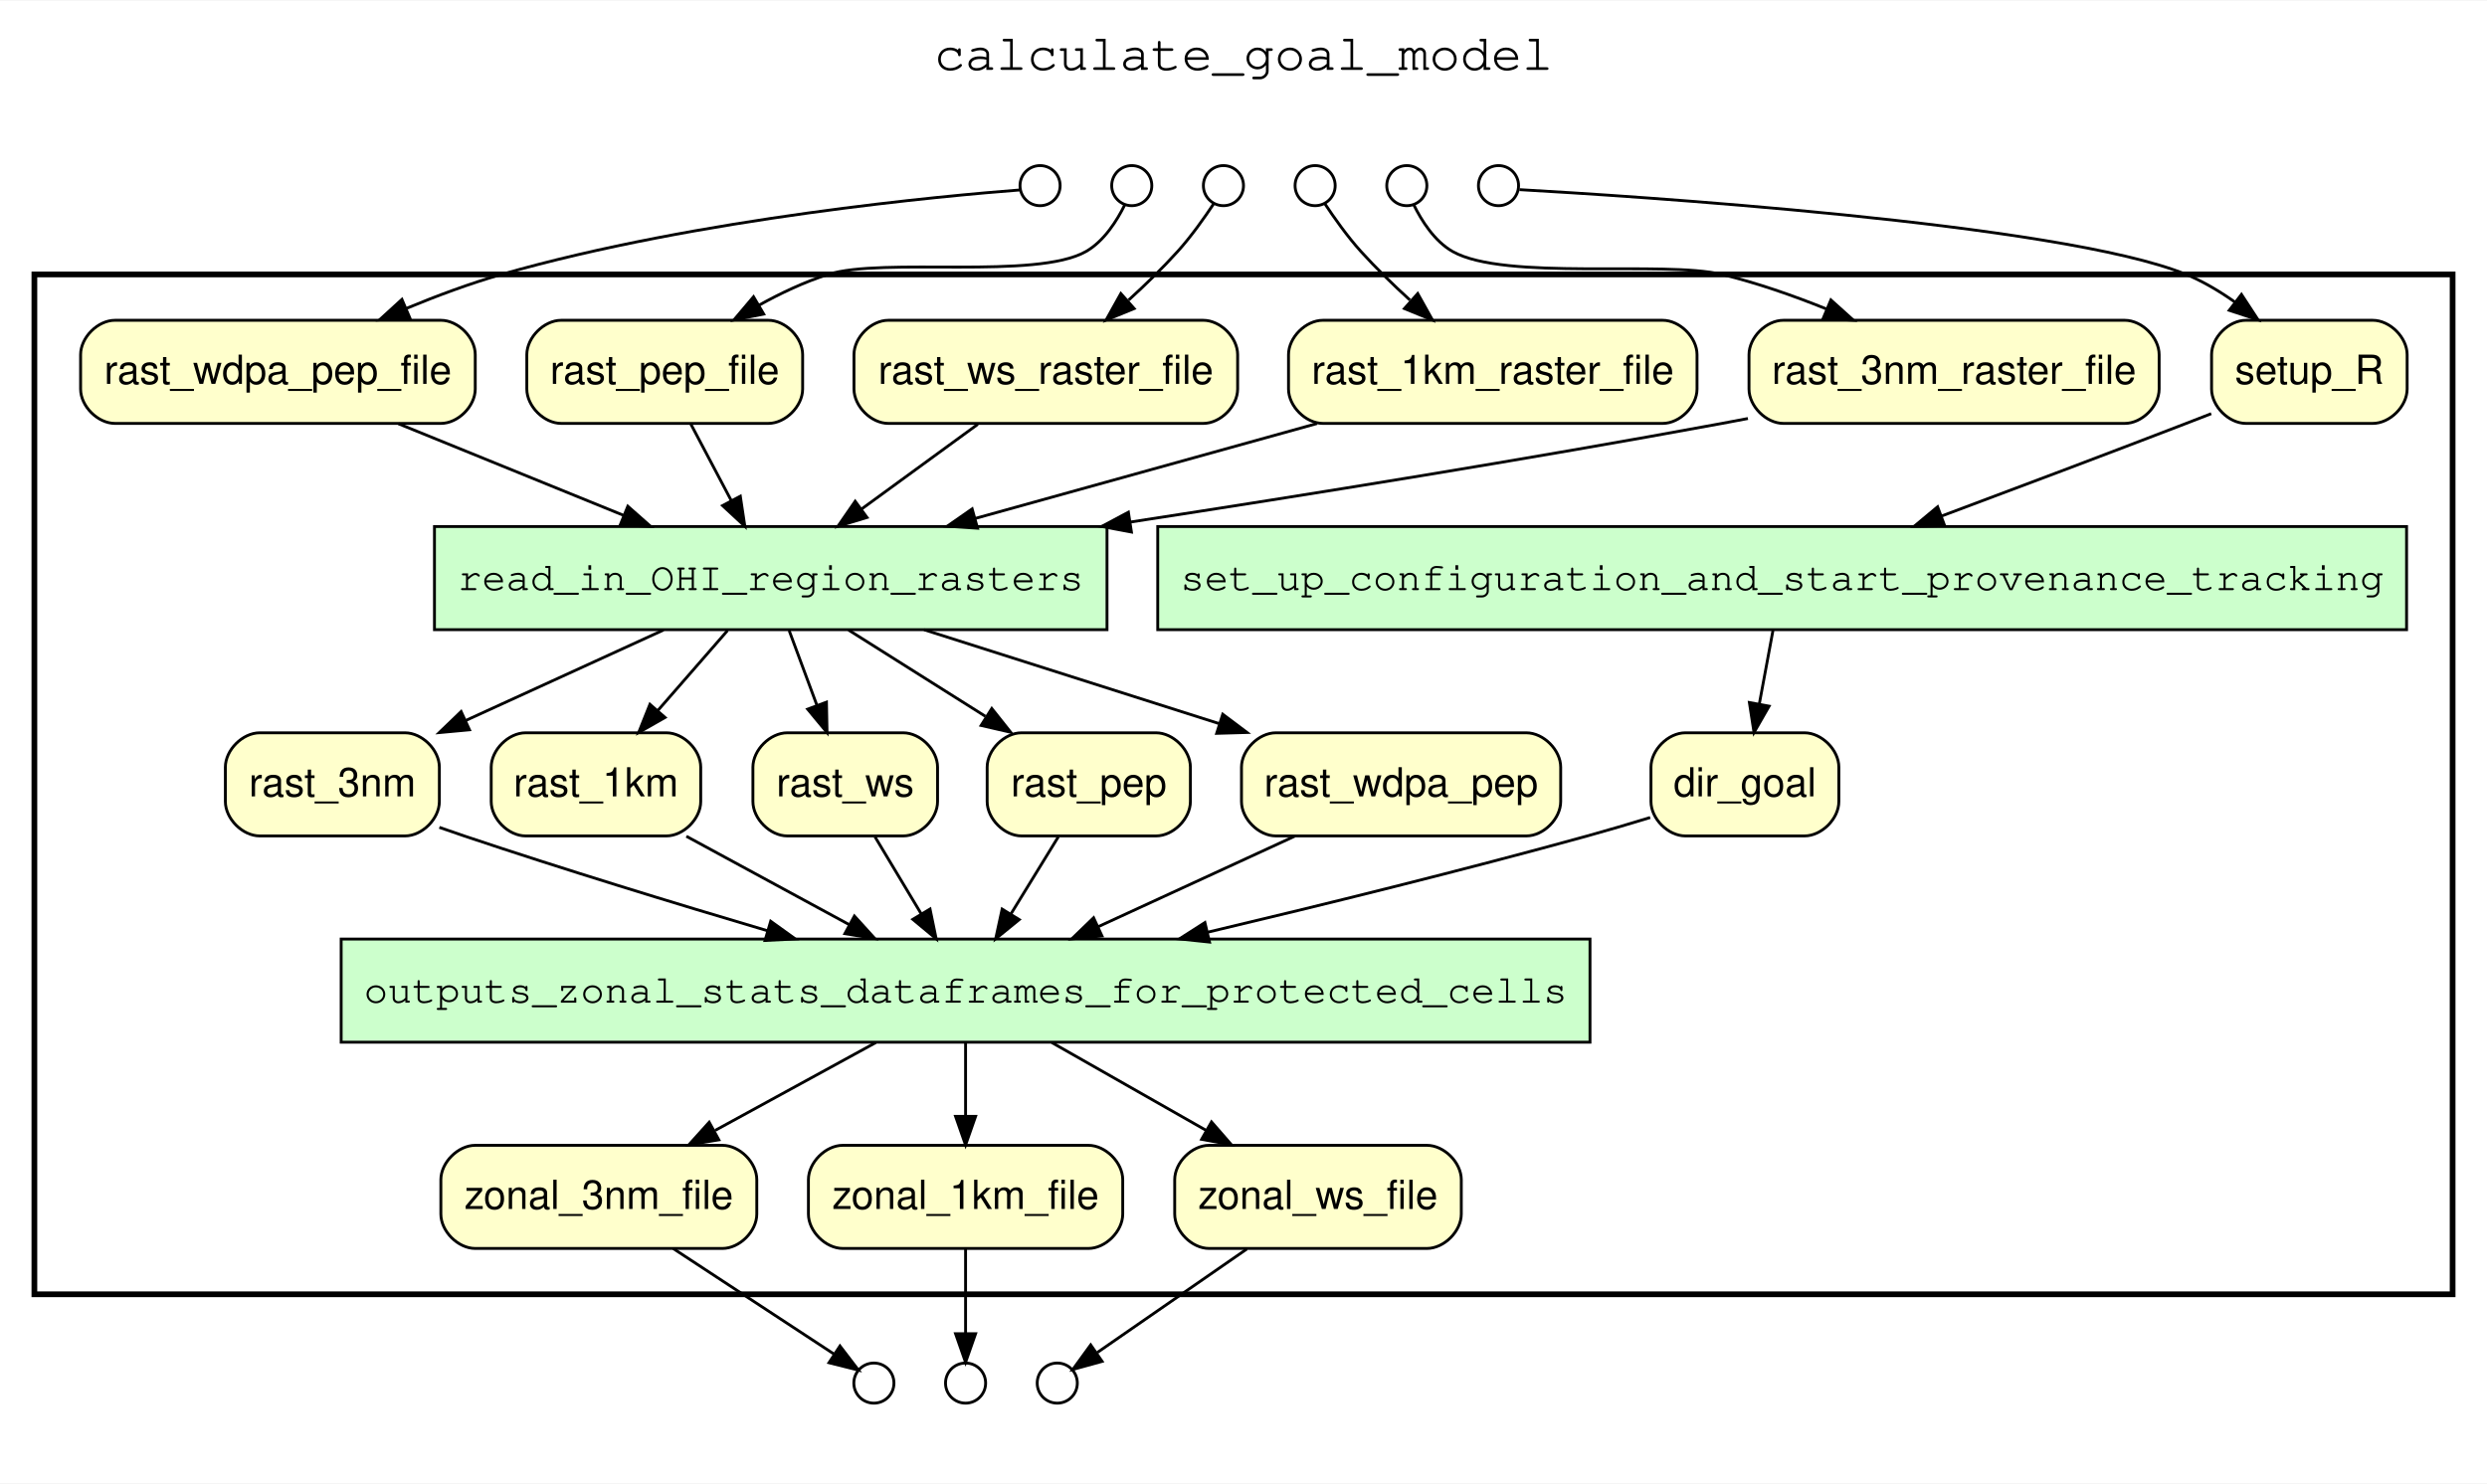
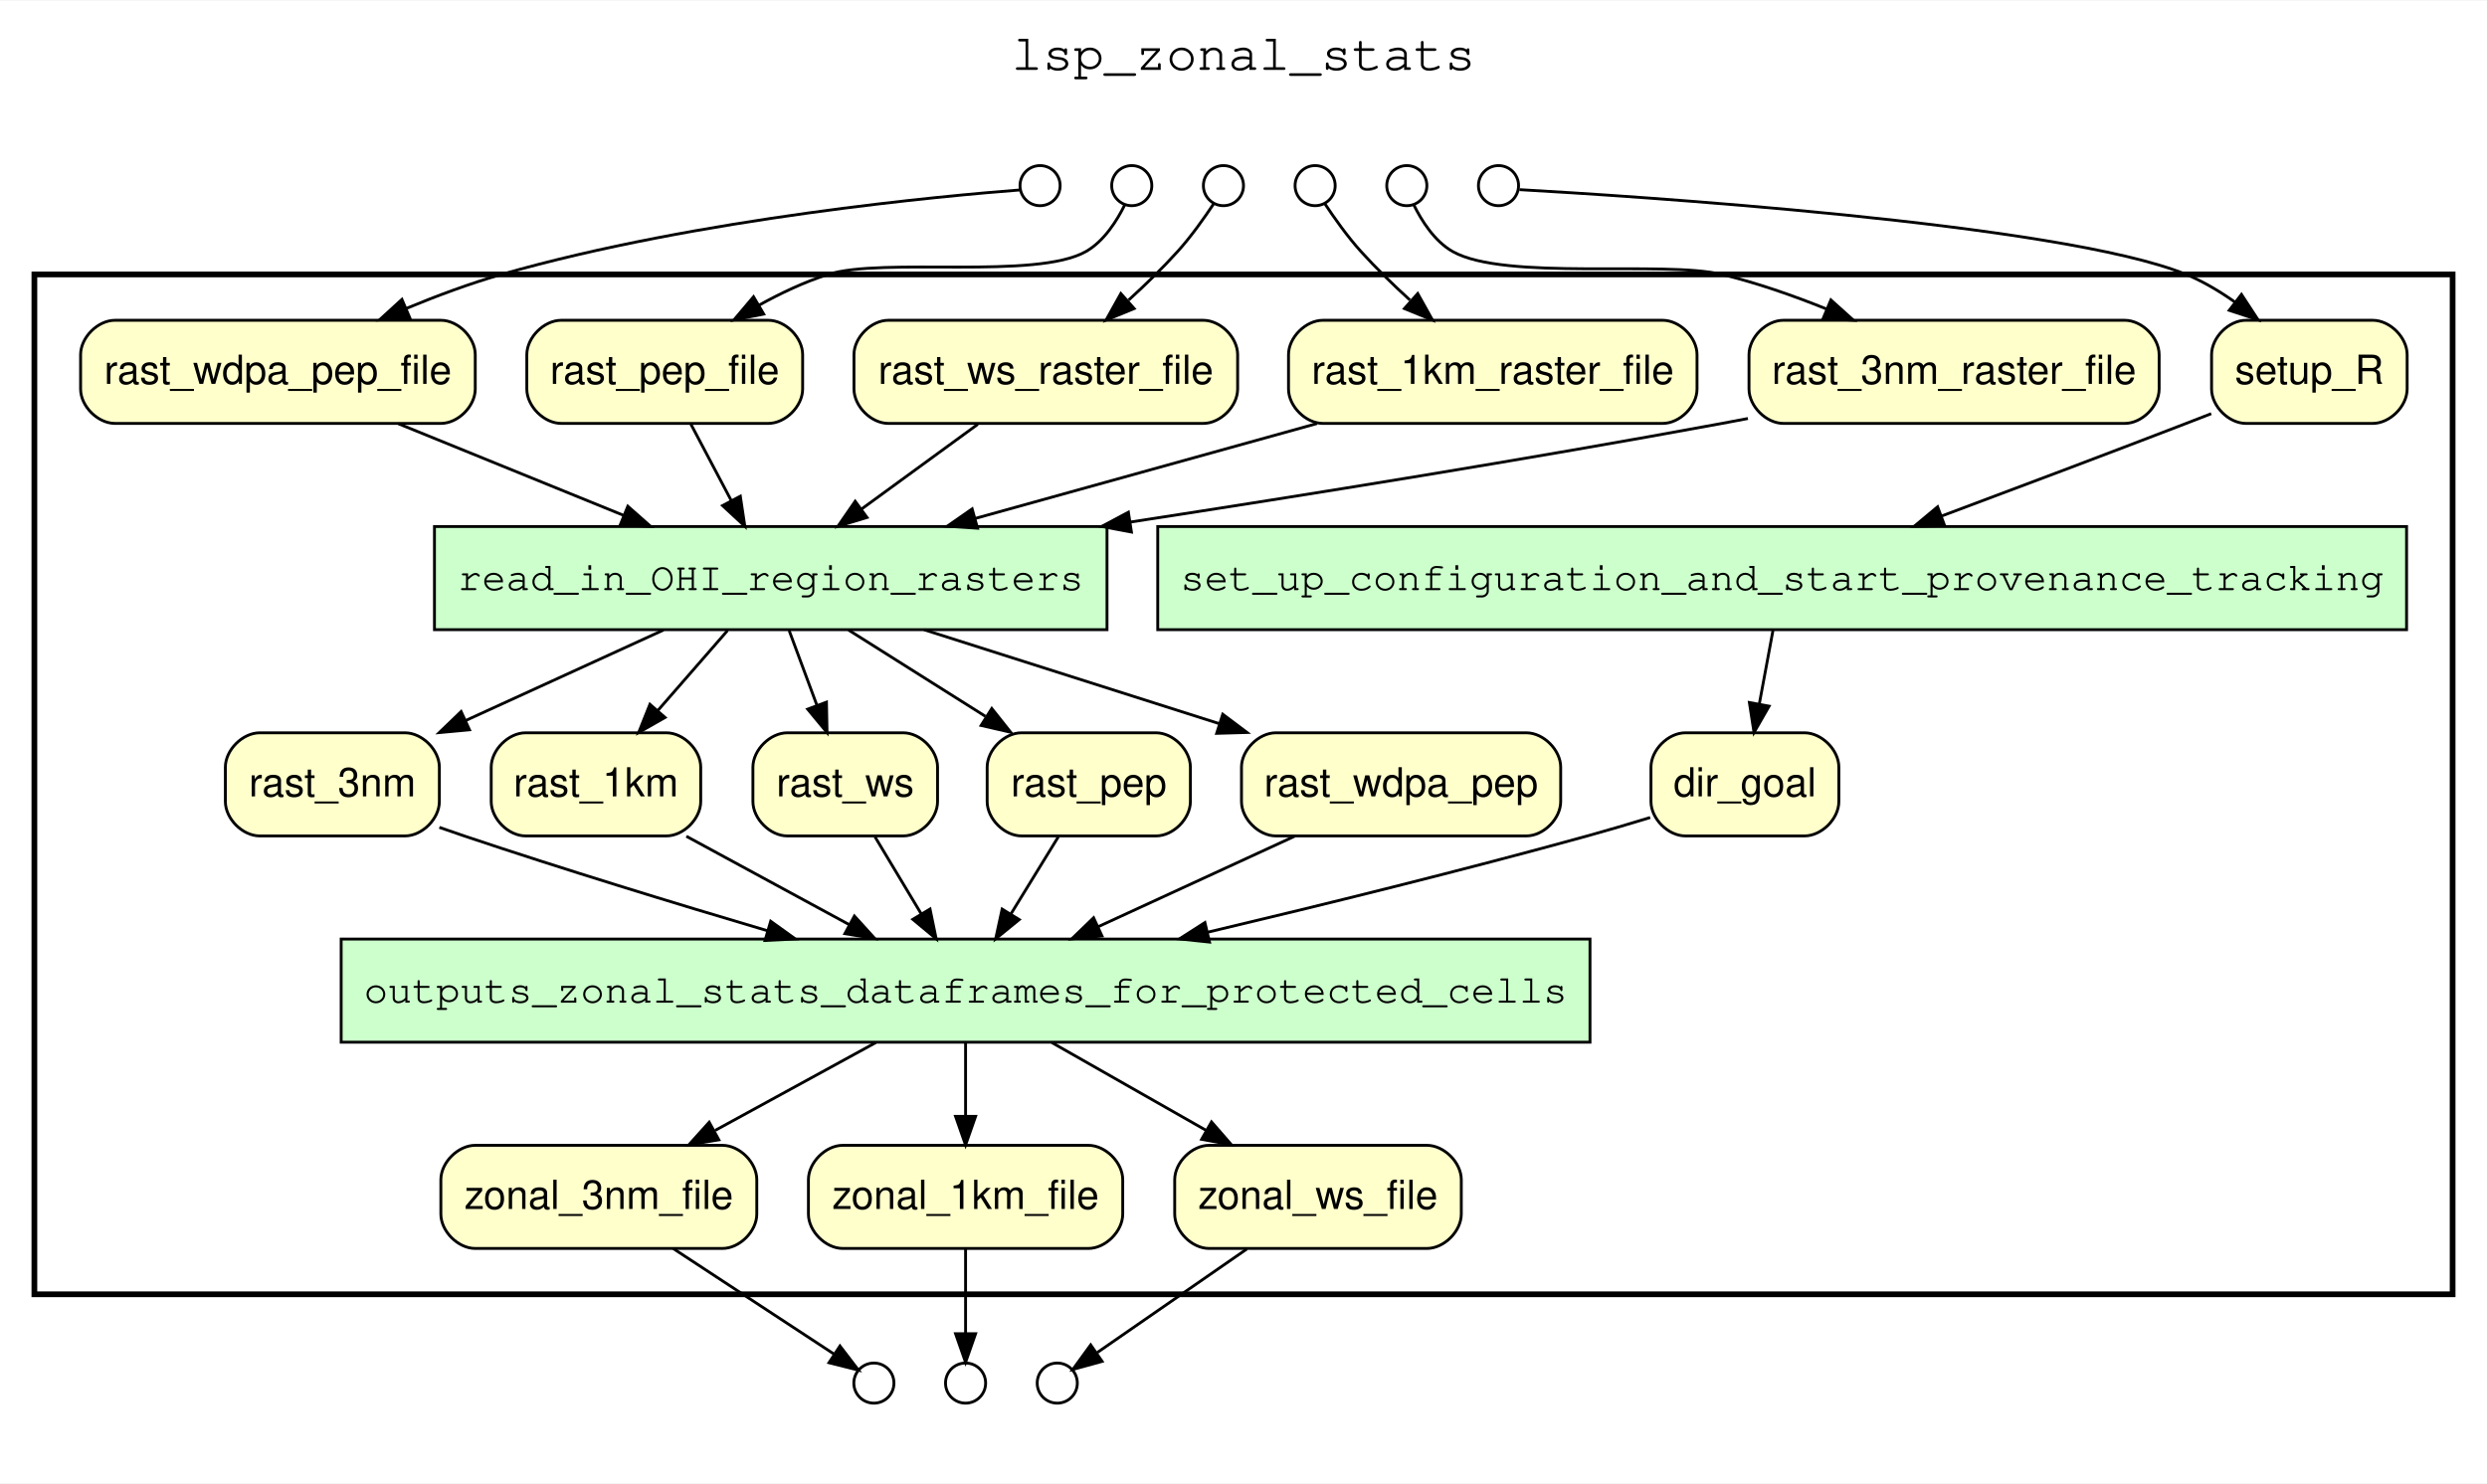
<svg xmlns="http://www.w3.org/2000/svg" width="868pt" height="518pt" viewBox="0.00 0.00 868.00 517.60">
  <g id="graph0" class="graph" transform="scale(1 1) rotate(0) translate(4 513.6)">
    <polygon fill="white" stroke="none" points="-4,4 -4,-513.6 864,-513.6 864,4 -4,4" />
-     <text text-anchor="middle" x="430" y="-489.4" font-family="Courier,monospace" font-size="18.00">calculate_goal_model</text>
+     <text text-anchor="middle" x="430" y="-489.4" font-family="Courier,monospace" font-size="18.00">lsp_zonal_stats</text>
    <g id="clust1" class="cluster">
      <polygon fill="none" stroke="black" stroke-width="2" points="8,-62 8,-418 852,-418 852,-62 8,-62" />
    </g>
    <g id="clust2" class="cluster">
      <polygon fill="none" stroke="white" stroke-width="2" points="16,-70 16,-410 844,-410 844,-70 16,-70" />
    </g>
    <g id="clust3" class="cluster">
      <polygon fill="none" stroke="white" stroke-width="2" points="336,-426 336,-472 542,-472 542,-426 336,-426" />
    </g>
    <g id="clust4" class="cluster">
      <polygon fill="none" stroke="white" stroke-width="2" points="344,-434 344,-464 534,-464 534,-434 344,-434" />
    </g>
    <g id="clust5" class="cluster">
      <polygon fill="none" stroke="white" stroke-width="2" points="278,-8 278,-54 388,-54 388,-8 278,-8" />
    </g>
    <g id="clust6" class="cluster">
      <polygon fill="none" stroke="white" stroke-width="2" points="286,-16 286,-46 380,-46 380,-16 286,-16" />
    </g>
    <g id="node1" class="node">
      <polygon fill="#ccffcc" stroke="black" points="835.93,-330 400.07,-330 400.07,-294 835.93,-294 835.93,-330" />
      <text text-anchor="middle" x="618" y="-307.8" font-family="Courier,monospace" font-size="14.00">set_up_configuration_and_start_provenance_tracking</text>
    </g>
    <g id="node5" class="node">
      <path fill="#ffffcc" stroke="black" d="M625.787,-258C625.787,-258 584.213,-258 584.213,-258 578.213,-258 572.213,-252 572.213,-246 572.213,-246 572.213,-234 572.213,-234 572.213,-228 578.213,-222 584.213,-222 584.213,-222 625.787,-222 625.787,-222 631.787,-222 637.787,-228 637.787,-234 637.787,-234 637.787,-246 637.787,-246 637.787,-252 631.787,-258 625.787,-258" />
      <text text-anchor="middle" x="605" y="-235.8" font-family="Helvetica,sans-Serif" font-size="14.00">dir_goal</text>
    </g>
    <g id="edge13" class="edge">
      <path fill="none" stroke="black" d="M614.787,-293.697C613.354,-285.983 611.632,-276.712 610.035,-268.112" />
      <polygon fill="black" stroke="black" points="613.444,-267.297 608.177,-258.104 606.561,-268.575 613.444,-267.297" />
    </g>
    <g id="node2" class="node">
      <polygon fill="#ccffcc" stroke="black" points="382.364,-330 147.636,-330 147.636,-294 382.364,-294 382.364,-330" />
      <text text-anchor="middle" x="265" y="-307.8" font-family="Courier,monospace" font-size="14.00">read_in_OHI_region_rasters</text>
    </g>
    <g id="node11" class="node">
      <path fill="#ffffcc" stroke="black" d="M137.343,-258C137.343,-258 86.657,-258 86.657,-258 80.657,-258 74.657,-252 74.657,-246 74.657,-246 74.657,-234 74.657,-234 74.657,-228 80.657,-222 86.657,-222 86.657,-222 137.343,-222 137.343,-222 143.343,-222 149.343,-228 149.343,-234 149.343,-234 149.343,-246 149.343,-246 149.343,-252 143.343,-258 137.343,-258" />
      <text text-anchor="middle" x="112" y="-235.8" font-family="Helvetica,sans-Serif" font-size="14.00">rast_3nm</text>
    </g>
    <g id="edge14" class="edge">
      <path fill="none" stroke="black" d="M227.572,-293.876C206.749,-284.349 180.646,-272.407 158.519,-262.283" />
      <polygon fill="black" stroke="black" points="159.856,-259.046 149.306,-258.068 156.944,-265.411 159.856,-259.046" />
    </g>
    <g id="node12" class="node">
      <path fill="#ffffcc" stroke="black" d="M228.561,-258C228.561,-258 179.439,-258 179.439,-258 173.439,-258 167.439,-252 167.439,-246 167.439,-246 167.439,-234 167.439,-234 167.439,-228 173.439,-222 179.439,-222 179.439,-222 228.561,-222 228.561,-222 234.561,-222 240.561,-228 240.561,-234 240.561,-234 240.561,-246 240.561,-246 240.561,-252 234.561,-258 228.561,-258" />
      <text text-anchor="middle" x="204" y="-235.8" font-family="Helvetica,sans-Serif" font-size="14.00">rast_1km</text>
    </g>
    <g id="edge15" class="edge">
      <path fill="none" stroke="black" d="M249.921,-293.697C242.608,-285.305 233.69,-275.07 225.665,-265.861" />
      <polygon fill="black" stroke="black" points="228.114,-263.344 218.905,-258.104 222.836,-267.943 228.114,-263.344" />
    </g>
    <g id="node13" class="node">
      <path fill="#ffffcc" stroke="black" d="M311.223,-258C311.223,-258 270.777,-258 270.777,-258 264.777,-258 258.777,-252 258.777,-246 258.777,-246 258.777,-234 258.777,-234 258.777,-228 264.777,-222 270.777,-222 270.777,-222 311.223,-222 311.223,-222 317.223,-222 323.223,-228 323.223,-234 323.223,-234 323.223,-246 323.223,-246 323.223,-252 317.223,-258 311.223,-258" />
      <text text-anchor="middle" x="291" y="-235.8" font-family="Helvetica,sans-Serif" font-size="14.00">rast_ws</text>
    </g>
    <g id="edge16" class="edge">
      <path fill="none" stroke="black" d="M271.427,-293.697C274.355,-285.813 277.887,-276.304 281.14,-267.546" />
      <polygon fill="black" stroke="black" points="284.446,-268.697 284.647,-258.104 277.884,-266.26 284.446,-268.697" />
    </g>
    <g id="node14" class="node">
      <path fill="#ffffcc" stroke="black" d="M399.466,-258C399.466,-258 352.534,-258 352.534,-258 346.534,-258 340.534,-252 340.534,-246 340.534,-246 340.534,-234 340.534,-234 340.534,-228 346.534,-222 352.534,-222 352.534,-222 399.466,-222 399.466,-222 405.466,-222 411.466,-228 411.466,-234 411.466,-234 411.466,-246 411.466,-246 411.466,-252 405.466,-258 399.466,-258" />
      <text text-anchor="middle" x="376" y="-235.8" font-family="Helvetica,sans-Serif" font-size="14.00">rast_pep</text>
    </g>
    <g id="edge17" class="edge">
      <path fill="none" stroke="black" d="M292.154,-293.876C306.533,-284.808 324.381,-273.552 339.91,-263.759" />
      <polygon fill="black" stroke="black" points="342.15,-266.484 348.742,-258.19 338.416,-260.564 342.15,-266.484" />
    </g>
    <g id="node15" class="node">
      <path fill="#ffffcc" stroke="black" d="M528.702,-258C528.702,-258 441.298,-258 441.298,-258 435.298,-258 429.298,-252 429.298,-246 429.298,-246 429.298,-234 429.298,-234 429.298,-228 435.298,-222 441.298,-222 441.298,-222 528.702,-222 528.702,-222 534.702,-222 540.702,-228 540.702,-234 540.702,-234 540.702,-246 540.702,-246 540.702,-252 534.702,-258 528.702,-258" />
      <text text-anchor="middle" x="485" y="-235.8" font-family="Helvetica,sans-Serif" font-size="14.00">rast_wdpa_pep</text>
    </g>
    <g id="edge18" class="edge">
      <path fill="none" stroke="black" d="M318.537,-293.966C349.543,-284.1 388.761,-271.622 421.341,-261.255" />
      <polygon fill="black" stroke="black" points="422.755,-264.478 431.223,-258.111 420.633,-257.808 422.755,-264.478" />
    </g>
    <g id="node3" class="node">
      <polygon fill="#ccffcc" stroke="black" points="550.93,-186 115.07,-186 115.07,-150 550.93,-150 550.93,-186" />
      <text text-anchor="middle" x="333" y="-163.8" font-family="Courier,monospace" font-size="14.00">outputs_zonal_stats_dataframes_for_protected_cells</text>
    </g>
    <g id="node16" class="node">
      <path fill="#ffffcc" stroke="black" d="M248.132,-114C248.132,-114 161.868,-114 161.868,-114 155.868,-114 149.868,-108 149.868,-102 149.868,-102 149.868,-90 149.868,-90 149.868,-84 155.868,-78 161.868,-78 161.868,-78 248.132,-78 248.132,-78 254.132,-78 260.132,-84 260.132,-90 260.132,-90 260.132,-102 260.132,-102 260.132,-108 254.132,-114 248.132,-114" />
      <text text-anchor="middle" x="205" y="-91.8" font-family="Helvetica,sans-Serif" font-size="14.00">zonal_3nm_file</text>
    </g>
    <g id="edge19" class="edge">
      <path fill="none" stroke="black" d="M301.688,-149.876C284.797,-140.639 263.753,-129.131 245.615,-119.212" />
      <polygon fill="black" stroke="black" points="246.886,-115.917 236.433,-114.19 243.527,-122.059 246.886,-115.917" />
    </g>
    <g id="node17" class="node">
      <path fill="#ffffcc" stroke="black" d="M375.85,-114C375.85,-114 290.15,-114 290.15,-114 284.15,-114 278.15,-108 278.15,-102 278.15,-102 278.15,-90 278.15,-90 278.15,-84 284.15,-78 290.15,-78 290.15,-78 375.85,-78 375.85,-78 381.85,-78 387.85,-84 387.85,-90 387.85,-90 387.85,-102 387.85,-102 387.85,-108 381.85,-114 375.85,-114" />
      <text text-anchor="middle" x="333" y="-91.8" font-family="Helvetica,sans-Serif" font-size="14.00">zonal_1km_file</text>
    </g>
    <g id="edge20" class="edge">
      <path fill="none" stroke="black" d="M333,-149.697C333,-141.983 333,-132.712 333,-124.112" />
      <polygon fill="black" stroke="black" points="336.5,-124.104 333,-114.104 329.5,-124.104 336.5,-124.104" />
    </g>
    <g id="node18" class="node">
      <path fill="#ffffcc" stroke="black" d="M494.013,-114C494.013,-114 417.987,-114 417.987,-114 411.987,-114 405.987,-108 405.987,-102 405.987,-102 405.987,-90 405.987,-90 405.987,-84 411.987,-78 417.987,-78 417.987,-78 494.013,-78 494.013,-78 500.013,-78 506.013,-84 506.013,-90 506.013,-90 506.013,-102 506.013,-102 506.013,-108 500.013,-114 494.013,-114" />
      <text text-anchor="middle" x="456" y="-91.8" font-family="Helvetica,sans-Serif" font-size="14.00">zonal_ws_file</text>
    </g>
    <g id="edge21" class="edge">
      <path fill="none" stroke="black" d="M363.089,-149.876C379.32,-140.639 399.542,-129.131 416.971,-119.212" />
      <polygon fill="black" stroke="black" points="418.835,-122.178 425.795,-114.19 415.373,-116.094 418.835,-122.178" />
    </g>
    <g id="node4" class="node">
      <path fill="#ffffcc" stroke="black" d="M824.128,-402C824.128,-402 779.872,-402 779.872,-402 773.872,-402 767.872,-396 767.872,-390 767.872,-390 767.872,-378 767.872,-378 767.872,-372 773.872,-366 779.872,-366 779.872,-366 824.128,-366 824.128,-366 830.128,-366 836.128,-372 836.128,-378 836.128,-378 836.128,-390 836.128,-390 836.128,-396 830.128,-402 824.128,-402" />
      <text text-anchor="middle" x="802" y="-379.8" font-family="Helvetica,sans-Serif" font-size="14.00">setup_R</text>
    </g>
    <g id="edge1" class="edge">
      <path fill="none" stroke="black" d="M767.753,-369.4C764.795,-368.244 761.846,-367.097 759,-366 730.981,-355.196 699.729,-343.421 673.781,-333.719" />
      <polygon fill="black" stroke="black" points="674.707,-330.329 664.114,-330.109 672.258,-336.887 674.707,-330.329" />
    </g>
    <g id="edge2" class="edge">
      <path fill="none" stroke="black" d="M571.939,-228.428C564.732,-226.222 557.129,-223.97 550,-222 506.489,-209.974 457.683,-197.927 417.392,-188.364" />
      <polygon fill="black" stroke="black" points="418.144,-184.945 407.607,-186.05 416.533,-191.757 418.144,-184.945" />
    </g>
    <g id="node6" class="node">
      <path fill="#ffffcc" stroke="black" d="M737.571,-402C737.571,-402 618.429,-402 618.429,-402 612.429,-402 606.429,-396 606.429,-390 606.429,-390 606.429,-378 606.429,-378 606.429,-372 612.429,-366 618.429,-366 618.429,-366 737.571,-366 737.571,-366 743.571,-366 749.571,-372 749.571,-378 749.571,-378 749.571,-390 749.571,-390 749.571,-396 743.571,-402 737.571,-402" />
      <text text-anchor="middle" x="678" y="-379.8" font-family="Helvetica,sans-Serif" font-size="14.00">rast_3nm_raster_file</text>
    </g>
    <g id="edge3" class="edge">
      <path fill="none" stroke="black" d="M606.047,-367.71C602.993,-367.12 599.967,-366.548 597,-366 529.036,-353.451 452.916,-341.172 390.725,-331.598" />
      <polygon fill="black" stroke="black" points="390.887,-328.082 380.472,-330.024 389.825,-335.001 390.887,-328.082" />
    </g>
    <g id="node7" class="node">
      <path fill="#ffffcc" stroke="black" d="M576.288,-402C576.288,-402 457.712,-402 457.712,-402 451.712,-402 445.712,-396 445.712,-390 445.712,-390 445.712,-378 445.712,-378 445.712,-372 451.712,-366 457.712,-366 457.712,-366 576.288,-366 576.288,-366 582.288,-366 588.288,-372 588.288,-378 588.288,-378 588.288,-390 588.288,-390 588.288,-396 582.288,-402 576.288,-402" />
      <text text-anchor="middle" x="517" y="-379.8" font-family="Helvetica,sans-Serif" font-size="14.00">rast_1km_raster_file</text>
    </g>
    <g id="edge4" class="edge">
      <path fill="none" stroke="black" d="M455.676,-365.966C419.701,-355.972 374.074,-343.298 336.474,-332.854" />
      <polygon fill="black" stroke="black" points="337.171,-329.415 326.599,-330.111 335.297,-336.16 337.171,-329.415" />
    </g>
    <g id="node8" class="node">
      <path fill="#ffffcc" stroke="black" d="M415.952,-402C415.952,-402 306.048,-402 306.048,-402 300.048,-402 294.048,-396 294.048,-390 294.048,-390 294.048,-378 294.048,-378 294.048,-372 300.048,-366 306.048,-366 306.048,-366 415.952,-366 415.952,-366 421.952,-366 427.952,-372 427.952,-378 427.952,-378 427.952,-390 427.952,-390 427.952,-396 421.952,-402 415.952,-402" />
      <text text-anchor="middle" x="361" y="-379.8" font-family="Helvetica,sans-Serif" font-size="14.00">rast_ws_raster_file</text>
    </g>
    <g id="edge5" class="edge">
      <path fill="none" stroke="black" d="M337.27,-365.697C325.063,-356.796 310.015,-345.823 296.816,-336.199" />
      <polygon fill="black" stroke="black" points="298.6,-333.168 288.457,-330.104 294.475,-338.824 298.6,-333.168" />
    </g>
    <g id="node9" class="node">
      <path fill="#ffffcc" stroke="black" d="M264.133,-402C264.133,-402 191.867,-402 191.867,-402 185.867,-402 179.867,-396 179.867,-390 179.867,-390 179.867,-378 179.867,-378 179.867,-372 185.867,-366 191.867,-366 191.867,-366 264.133,-366 264.133,-366 270.133,-366 276.133,-372 276.133,-378 276.133,-378 276.133,-390 276.133,-390 276.133,-396 270.133,-402 264.133,-402" />
      <text text-anchor="middle" x="228" y="-379.8" font-family="Helvetica,sans-Serif" font-size="14.00">rast_pep_file</text>
    </g>
    <g id="edge6" class="edge">
      <path fill="none" stroke="black" d="M237.146,-365.697C241.403,-357.644 246.556,-347.894 251.266,-338.982" />
      <polygon fill="black" stroke="black" points="254.38,-340.581 255.959,-330.104 248.192,-337.31 254.38,-340.581" />
    </g>
    <g id="node10" class="node">
      <path fill="#ffffcc" stroke="black" d="M149.871,-402C149.871,-402 36.129,-402 36.129,-402 30.129,-402 24.129,-396 24.129,-390 24.129,-390 24.129,-378 24.129,-378 24.129,-372 30.129,-366 36.129,-366 36.129,-366 149.871,-366 149.871,-366 155.871,-366 161.871,-372 161.871,-378 161.871,-378 161.871,-390 161.871,-390 161.871,-396 155.871,-402 149.871,-402" />
      <text text-anchor="middle" x="93" y="-379.8" font-family="Helvetica,sans-Serif" font-size="14.00">rast_wdpa_pep_file</text>
    </g>
    <g id="edge7" class="edge">
      <path fill="none" stroke="black" d="M135.076,-365.876C158.798,-356.222 188.616,-344.087 213.701,-333.878" />
      <polygon fill="black" stroke="black" points="215.118,-337.08 223.061,-330.068 212.479,-330.596 215.118,-337.08" />
    </g>
    <g id="edge8" class="edge">
      <path fill="none" stroke="black" d="M149.34,-224.988C152.263,-223.956 155.175,-222.949 158,-222 192.635,-210.367 231.499,-198.481 263.789,-188.922" />
      <polygon fill="black" stroke="black" points="264.986,-192.218 273.588,-186.032 263.006,-185.504 264.986,-192.218" />
    </g>
    <g id="edge9" class="edge">
      <path fill="none" stroke="black" d="M235.557,-221.876C252.658,-212.596 273.982,-201.025 292.319,-191.075" />
      <polygon fill="black" stroke="black" points="294.202,-194.035 301.322,-186.19 290.863,-187.883 294.202,-194.035" />
    </g>
    <g id="edge10" class="edge">
      <path fill="none" stroke="black" d="M301.382,-221.697C306.265,-213.559 312.187,-203.689 317.579,-194.701" />
      <polygon fill="black" stroke="black" points="320.594,-196.48 322.737,-186.104 314.591,-192.879 320.594,-196.48" />
    </g>
    <g id="edge11" class="edge">
      <path fill="none" stroke="black" d="M365.371,-221.697C360.372,-213.559 354.309,-203.689 348.788,-194.701" />
      <polygon fill="black" stroke="black" points="351.723,-192.793 343.507,-186.104 345.759,-196.457 351.723,-192.793" />
    </g>
    <g id="edge12" class="edge">
      <path fill="none" stroke="black" d="M447.817,-221.876C427.13,-212.349 401.198,-200.407 379.215,-190.283" />
      <polygon fill="black" stroke="black" points="380.61,-187.072 370.063,-186.068 377.682,-193.43 380.61,-187.072" />
    </g>
    <g id="node27" class="node">
      <ellipse fill="none" stroke="black" cx="301" cy="-31" rx="7" ry="7" />
    </g>
    <g id="edge30" class="edge">
      <path fill="none" stroke="black" d="M230.979,-77.951C249.026,-66.108 272.375,-50.785 287.024,-41.172" />
      <polygon fill="black" stroke="black" points="289.162,-43.955 295.603,-35.542 285.322,-38.102 289.162,-43.955" />
    </g>
    <g id="node26" class="node">
      <ellipse fill="none" stroke="black" cx="333" cy="-31" rx="7" ry="7" />
    </g>
    <g id="edge29" class="edge">
      <path fill="none" stroke="black" d="M333,-77.785C333,-68.666 333,-57.52 333,-48.508" />
      <polygon fill="black" stroke="black" points="336.5,-48.242 333,-38.242 329.5,-48.242 336.5,-48.242" />
    </g>
    <g id="node25" class="node">
      <ellipse fill="none" stroke="black" cx="365" cy="-31" rx="7" ry="7" />
    </g>
    <g id="edge28" class="edge">
      <path fill="none" stroke="black" d="M431.134,-77.785C414.365,-66.176 392.852,-51.282 378.996,-41.689" />
      <polygon fill="black" stroke="black" points="380.651,-38.578 370.437,-35.764 376.666,-44.334 380.651,-38.578" />
    </g>
    <g id="node19" class="node">
      <ellipse fill="none" stroke="black" cx="519" cy="-449" rx="7" ry="7" />
    </g>
    <g id="edge22" class="edge">
      <path fill="none" stroke="black" d="M526.307,-447.603C561.666,-445.603 715.104,-436.016 759,-418 764.942,-415.561 770.771,-412.078 776.127,-408.279" />
      <polygon fill="black" stroke="black" points="778.3,-411.023 784.099,-402.156 774.037,-405.471 778.3,-411.023" />
    </g>
    <g id="node20" class="node">
      <ellipse fill="none" stroke="black" cx="487" cy="-449" rx="7" ry="7" />
    </g>
    <g id="edge23" class="edge">
      <path fill="none" stroke="black" d="M489.479,-442.208C492.045,-436.997 496.583,-429.619 503,-426 521.261,-415.703 576.616,-422.9 597,-418 609.111,-415.089 621.778,-410.655 633.4,-405.973" />
      <polygon fill="black" stroke="black" points="635.005,-409.096 642.882,-402.01 632.306,-402.637 635.005,-409.096" />
    </g>
    <g id="node21" class="node">
      <ellipse fill="none" stroke="black" cx="455" cy="-449" rx="7" ry="7" />
    </g>
    <g id="edge24" class="edge">
      <path fill="none" stroke="black" d="M458.391,-442.692C461.445,-438.08 466.182,-431.321 471,-426 476.233,-420.221 482.214,-414.409 488.093,-409.053" />
      <polygon fill="black" stroke="black" points="490.804,-411.327 495.968,-402.075 486.162,-406.087 490.804,-411.327" />
    </g>
    <g id="node22" class="node">
      <ellipse fill="none" stroke="black" cx="423" cy="-449" rx="7" ry="7" />
    </g>
    <g id="edge25" class="edge">
      <path fill="none" stroke="black" d="M419.609,-442.692C416.555,-438.08 411.818,-431.321 407,-426 401.767,-420.221 395.786,-414.409 389.907,-409.053" />
      <polygon fill="black" stroke="black" points="391.838,-406.087 382.032,-402.075 387.196,-411.327 391.838,-406.087" />
    </g>
    <g id="node23" class="node">
      <ellipse fill="none" stroke="black" cx="391" cy="-449" rx="7" ry="7" />
    </g>
    <g id="edge26" class="edge">
      <path fill="none" stroke="black" d="M388.518,-442.214C385.95,-437.006 381.411,-429.631 375,-426 357.529,-416.105 304.142,-424.063 285,-418 276.773,-415.394 268.443,-411.457 260.786,-407.2" />
      <polygon fill="black" stroke="black" points="262.545,-404.174 252.152,-402.116 258.993,-410.206 262.545,-404.174" />
    </g>
    <g id="node24" class="node">
      <ellipse fill="none" stroke="black" cx="359" cy="-449" rx="7" ry="7" />
    </g>
    <g id="edge27" class="edge">
      <path fill="none" stroke="black" d="M352.04,-447.5C327.088,-445.579 239.944,-437.769 171,-418 160.07,-414.866 148.627,-410.614 137.977,-406.206" />
      <polygon fill="black" stroke="black" points="139.028,-402.85 128.457,-402.142 136.279,-409.287 139.028,-402.85" />
    </g>
  </g>
</svg>
